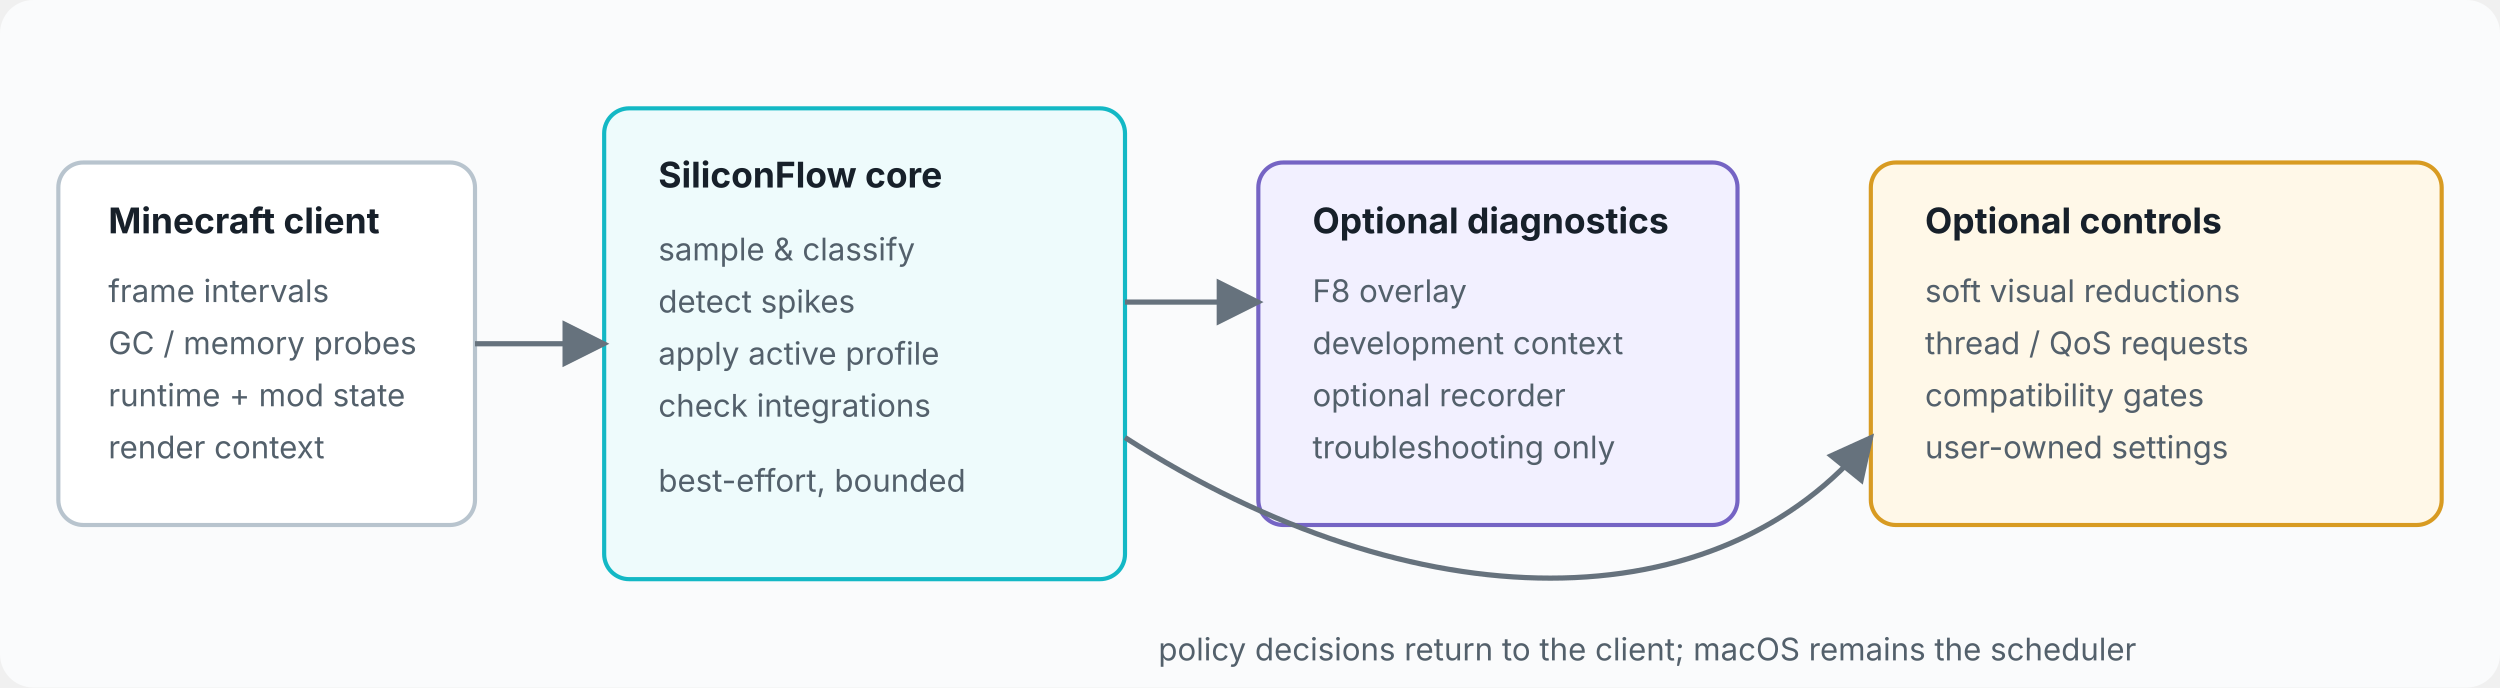
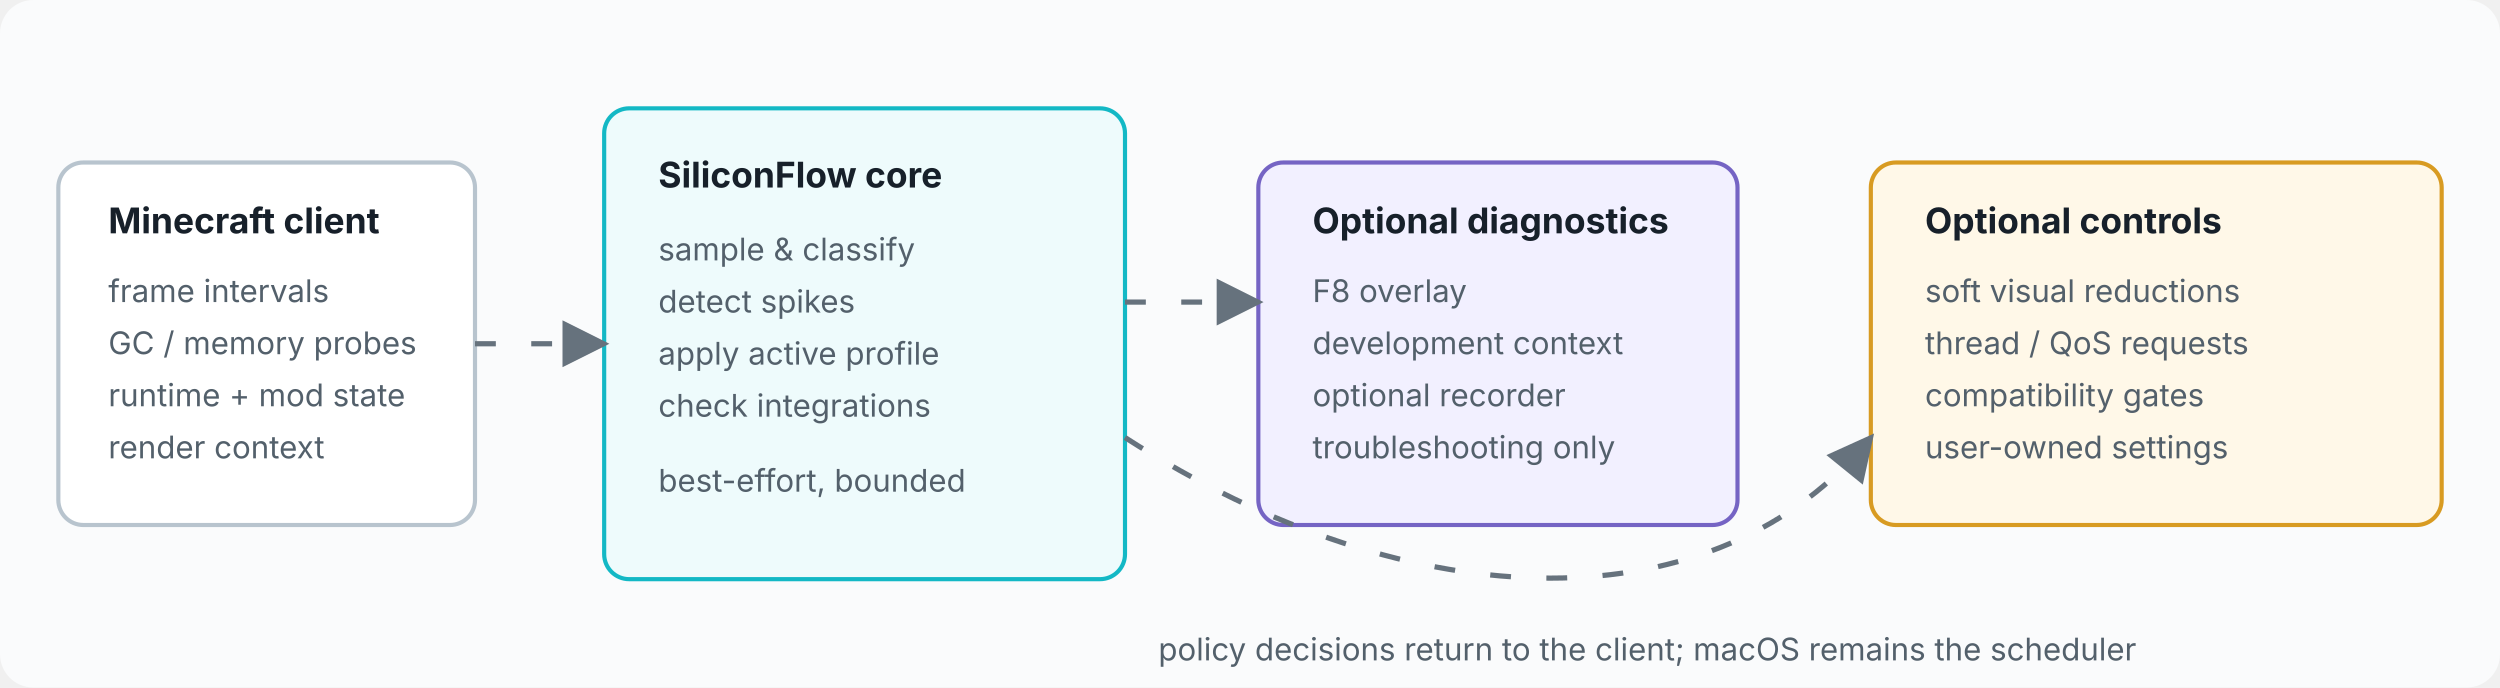
<svg xmlns="http://www.w3.org/2000/svg" viewBox="0 0 1200 330" role="img" aria-labelledby="title desc">
  <defs>
-     <style>text{font-family:-apple-system,BlinkMacSystemFont,"Segoe UI",sans-serif;fill:#17202a}.small{font-size:15px;fill:#53606b}.label{font-size:17px;font-weight:700}.box{fill:#fff;stroke:#b8c4ce;stroke-width:2}.accent{fill:#eefbfc;stroke:#13b8c5;stroke-width:2}.control{fill:#fff8e8;stroke:#d89b22;stroke-width:2}.out{fill:#f2f0ff;stroke:#7564c4;stroke-width:2}.arrow{stroke:#66727d;stroke-width:2.5;fill:none;marker-end:url(#arrow)}@media (prefers-color-scheme: dark){text{fill:#eef2f5}.small{fill:#b8c4ce}.box{fill:#1d2329;stroke:#66727d}.accent{fill:#123238}.control{fill:#3b2f15}.out{fill:#282449}rect[fill="#fafbfc"]{fill:#151a1f}}</style>
+     <style>@keyframes architectureFlow{to{stroke-dashoffset:-54}}.flow{stroke-dasharray:10 17;animation:architectureFlow 5s linear infinite}.flow.secondary{animation-delay:-2.2s}@media (prefers-reduced-motion:reduce){.flow{animation:none}}text{font-family:-apple-system,BlinkMacSystemFont,"Segoe UI",sans-serif;fill:#17202a}.small{font-size:15px;fill:#53606b}.label{font-size:17px;font-weight:700}.box{fill:#fff;stroke:#b8c4ce;stroke-width:2}.accent{fill:#eefbfc;stroke:#13b8c5;stroke-width:2}.control{fill:#fff8e8;stroke:#d89b22;stroke-width:2}.out{fill:#f2f0ff;stroke:#7564c4;stroke-width:2}.arrow{stroke:#66727d;stroke-width:2.5;fill:none;marker-end:url(#arrow)}@media (prefers-color-scheme: dark){text{fill:#eef2f5}.small{fill:#b8c4ce}.box{fill:#1d2329;stroke:#66727d}.accent{fill:#123238}.control{fill:#3b2f15}.out{fill:#282449}rect[fill="#fafbfc"]{fill:#151a1f}}</style>
    <marker id="arrow" markerWidth="9" markerHeight="9" refX="8" refY="4.5" orient="auto">
      <path d="M0,0 L9,4.5 L0,9 z" fill="#66727d" />
    </marker>
  </defs>
  <rect width="1200" height="330" rx="16" fill="#fafbfc" />
  <rect class="box" x="28" y="78" width="200" height="174" rx="12" />
  <text class="label" x="52" y="112">Minecraft client</text>
  <text class="small" x="52" y="145">frame intervals</text>
  <text class="small" x="52" y="170">GC / memory probes</text>
  <text class="small" x="52" y="195">runtime + mod state</text>
  <text class="small" x="52" y="220">render context</text>
  <rect class="accent" x="290" y="52" width="250" height="226" rx="12" />
  <text class="label" x="316" y="90">SiliconFlow core</text>
  <text class="small" x="316" y="125">sample &amp; classify</text>
  <text class="small" x="316" y="150">detect spikes</text>
  <text class="small" x="316" y="175">apply active profile</text>
  <text class="small" x="316" y="200">check integrations</text>
  <text class="small" x="316" y="236">best-effort, bounded</text>
  <rect class="out" x="604" y="78" width="230" height="174" rx="12" />
  <text class="label" x="630" y="112">Optional diagnostics</text>
  <text class="small" x="630" y="145">F8 overlay</text>
  <text class="small" x="630" y="170">development context</text>
  <text class="small" x="630" y="195">optional recorder</text>
  <text class="small" x="630" y="220">troubleshooting only</text>
  <rect class="control" x="898" y="78" width="274" height="174" rx="12" />
  <text class="label" x="924" y="112">Optional controls</text>
  <text class="small" x="924" y="145">soft visual reductions</text>
  <text class="small" x="924" y="170">thread / QoS requests</text>
  <text class="small" x="924" y="195">compatibility gates</text>
  <text class="small" x="924" y="220">user-owned settings</text>
-   <path class="arrow" d="M228 165 H290" />
-   <path class="arrow" d="M540 145 H604" />
-   <path class="arrow" d="M540 210 C680 300 825 300 898 210" />
+   <path class="arrow flow" d="M228 165 H290" />
+   <path class="arrow flow" d="M540 145 H604" />
+   <path class="arrow flow secondary" d="M540 210 C680 300 825 300 898 210" />
  <text class="small" x="556" y="317">policy decisions return to the client; macOS remains the scheduler</text>
</svg>
